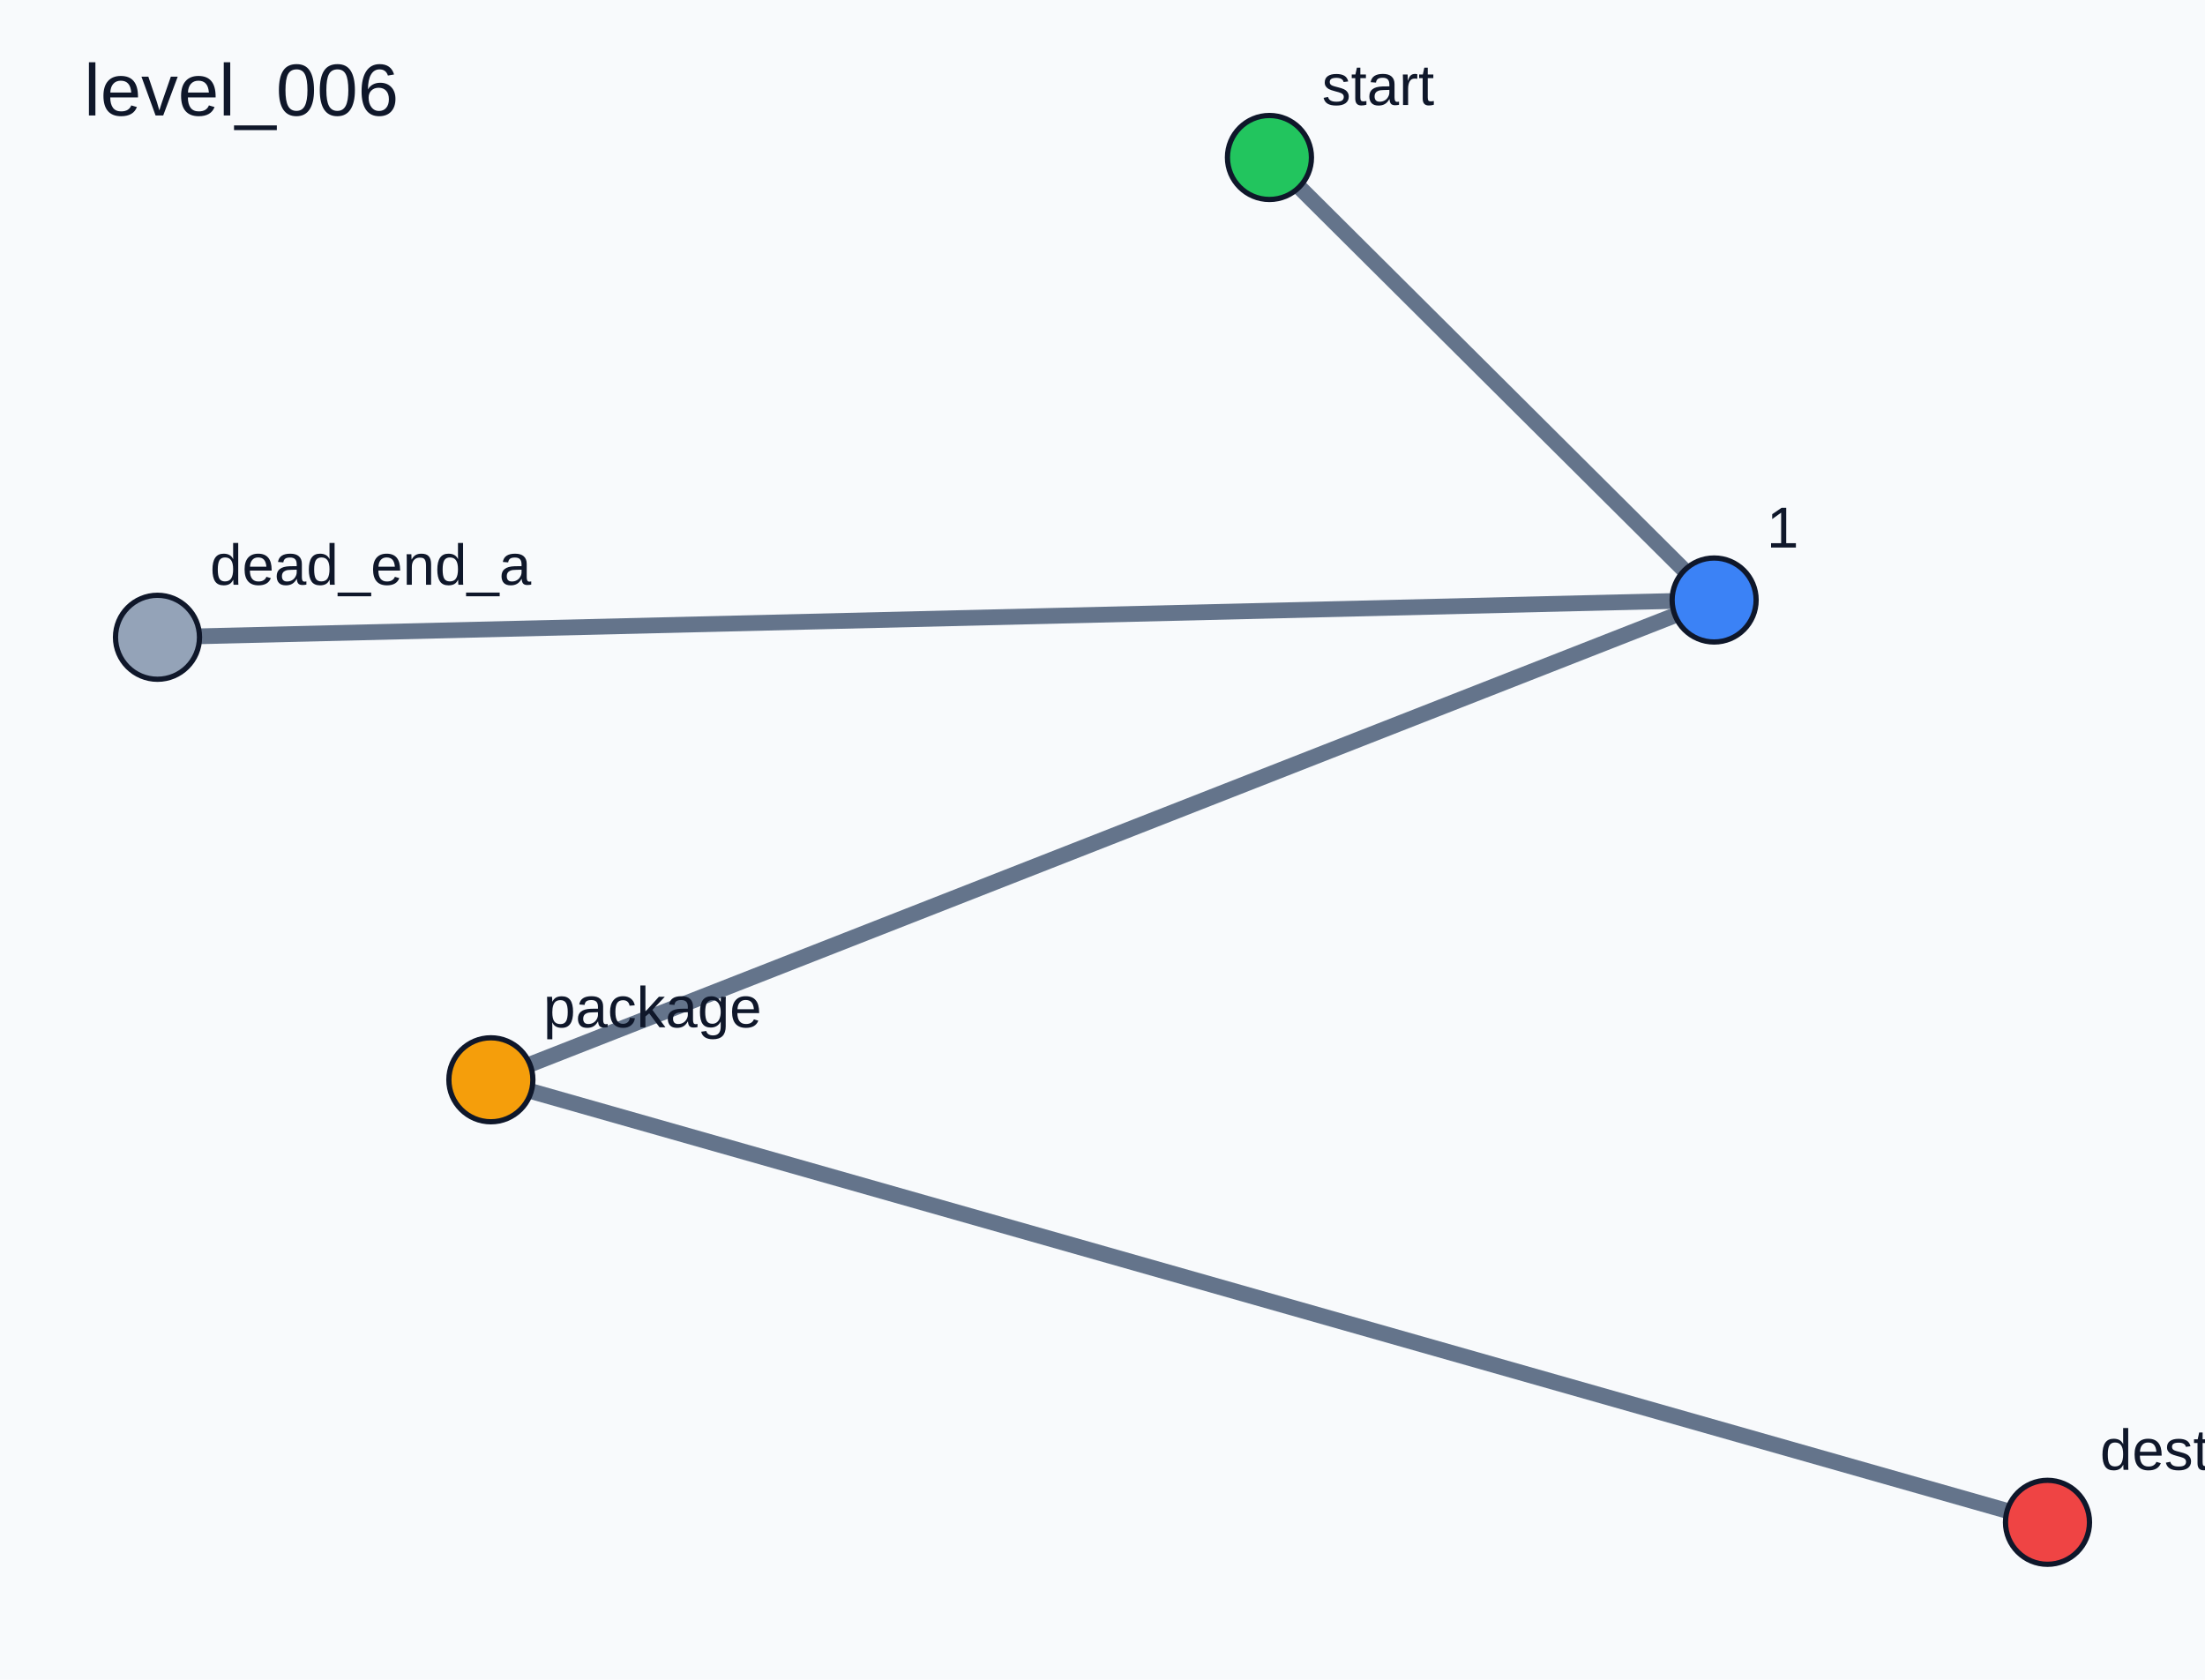
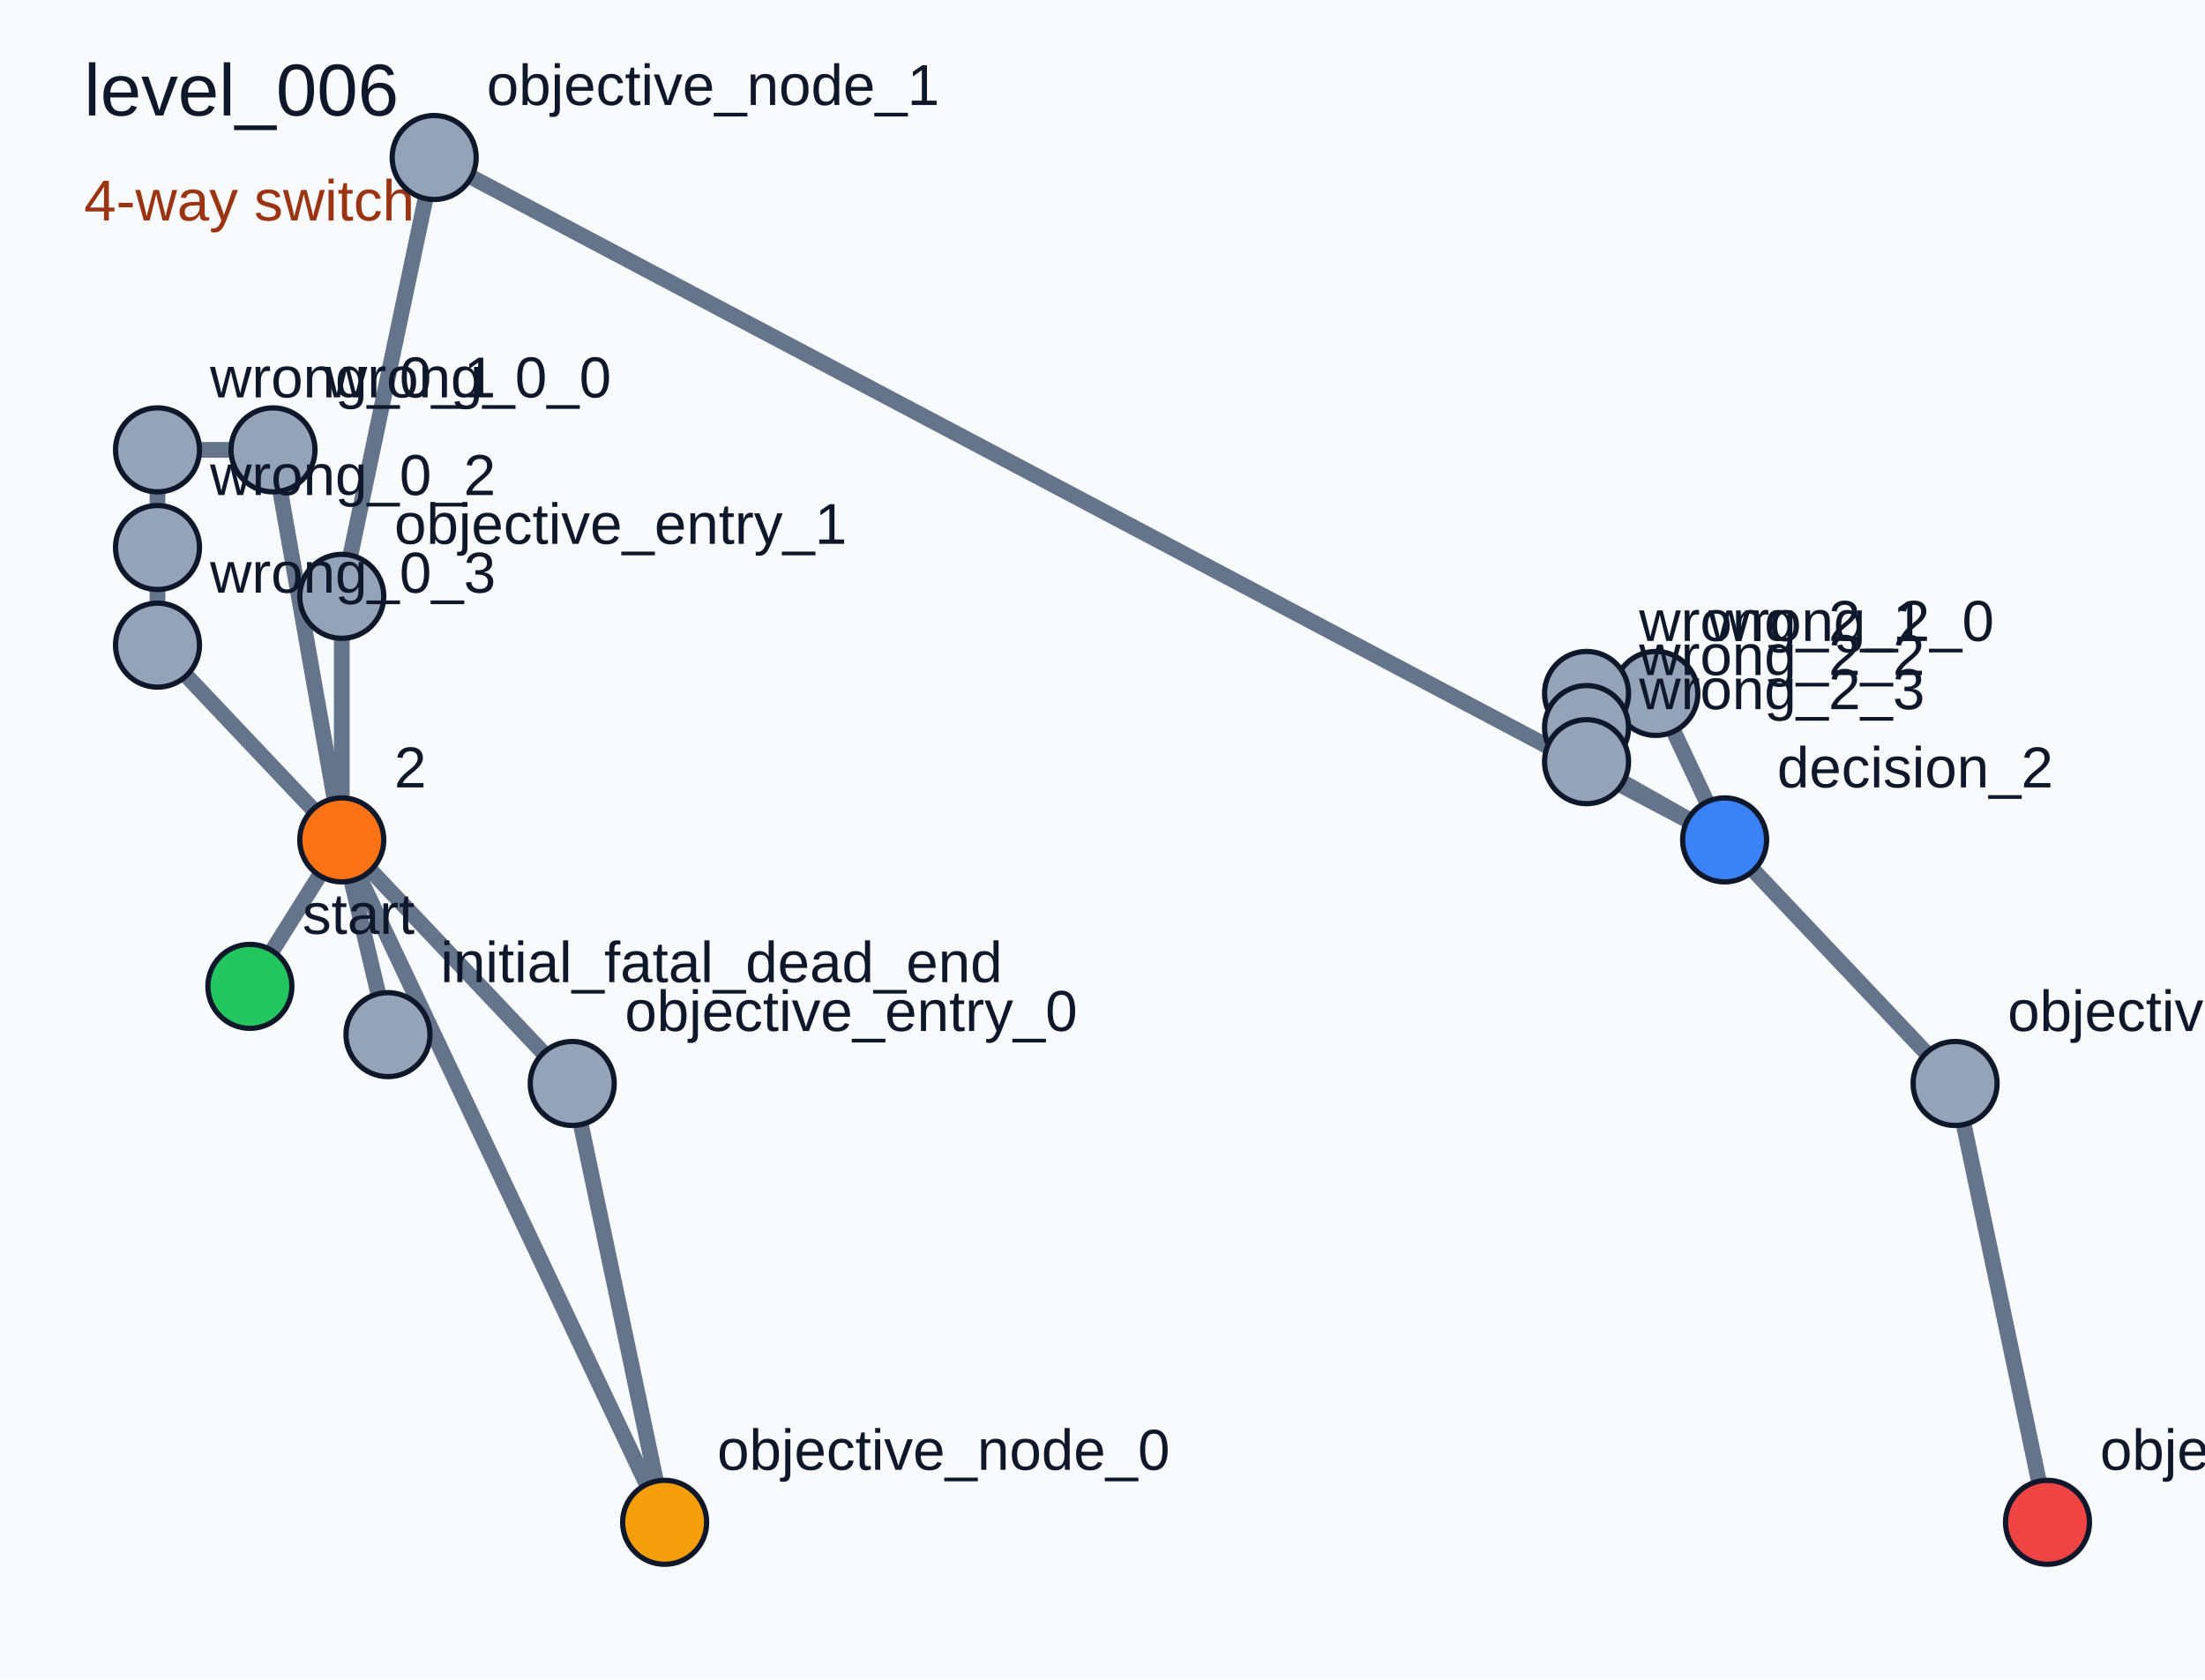
<svg xmlns="http://www.w3.org/2000/svg" width="420" height="320" viewBox="0 0 420 320">
  <rect width="100%" height="100%" fill="#f8fafc" />
  <text x="16" y="22" font-family="Arial" font-size="14" fill="#0f172a">level_006</text>
-   <line x1="241.8" y1="30.0" x2="326.5" y2="114.3" stroke="#64748b" stroke-width="3" />
-   <line x1="326.5" y1="114.3" x2="30.0" y2="121.4" stroke="#64748b" stroke-width="3" />
-   <line x1="326.5" y1="114.3" x2="93.5" y2="205.7" stroke="#64748b" stroke-width="3" />
-   <line x1="93.5" y1="205.7" x2="390.0" y2="290.0" stroke="#64748b" stroke-width="3" />
-   <circle cx="241.8" cy="30.0" r="8" fill="#22c55e" stroke="#0f172a" stroke-width="1" />
-   <text x="251.8" y="20.0" font-family="Arial" font-size="11" fill="#0f172a">start</text>
-   <circle cx="326.5" cy="114.3" r="8" fill="#3b82f6" stroke="#0f172a" stroke-width="1" />
-   <text x="336.5" y="104.3" font-family="Arial" font-size="11" fill="#0f172a">1</text>
-   <circle cx="93.5" cy="205.7" r="8" fill="#f59e0b" stroke="#0f172a" stroke-width="1" />
-   <text x="103.5" y="195.7" font-family="Arial" font-size="11" fill="#0f172a">package</text>
+   <text x="16" y="42" font-family="Arial" font-size="11" fill="#9a3412">4-way switch</text>
+   <line x1="47.6" y1="187.9" x2="65.1" y2="160.0" stroke="#64748b" stroke-width="3" />
+   <line x1="109.0" y1="206.4" x2="126.6" y2="290.0" stroke="#64748b" stroke-width="3" />
+   <line x1="65.1" y1="160.0" x2="73.9" y2="197.1" stroke="#64748b" stroke-width="3" />
+   <line x1="65.1" y1="160.0" x2="109.0" y2="206.4" stroke="#64748b" stroke-width="3" />
+   <line x1="126.6" y1="290.0" x2="65.1" y2="160.0" stroke="#64748b" stroke-width="3" />
+   <line x1="65.1" y1="113.6" x2="82.7" y2="30.0" stroke="#64748b" stroke-width="3" />
+   <line x1="65.1" y1="160.0" x2="65.1" y2="113.6" stroke="#64748b" stroke-width="3" />
+   <line x1="65.1" y1="160.0" x2="52.0" y2="85.7" stroke="#64748b" stroke-width="3" />
+   <line x1="52.0" y1="85.7" x2="30.0" y2="85.7" stroke="#64748b" stroke-width="3" />
+   <line x1="30.0" y1="85.7" x2="30.0" y2="104.3" stroke="#64748b" stroke-width="3" />
+   <line x1="30.0" y1="104.3" x2="30.0" y2="122.9" stroke="#64748b" stroke-width="3" />
+   <line x1="30.0" y1="122.9" x2="65.1" y2="160.0" stroke="#64748b" stroke-width="3" />
+   <line x1="82.7" y1="30.0" x2="328.5" y2="160.0" stroke="#64748b" stroke-width="3" />
+   <line x1="372.4" y1="206.4" x2="390.0" y2="290.0" stroke="#64748b" stroke-width="3" />
+   <line x1="328.5" y1="160.0" x2="372.4" y2="206.4" stroke="#64748b" stroke-width="3" />
+   <line x1="328.5" y1="160.0" x2="315.4" y2="132.1" stroke="#64748b" stroke-width="3" />
+   <line x1="315.4" y1="132.1" x2="302.2" y2="132.1" stroke="#64748b" stroke-width="3" />
+   <line x1="302.2" y1="132.1" x2="302.2" y2="138.6" stroke="#64748b" stroke-width="3" />
+   <line x1="302.2" y1="138.6" x2="302.2" y2="145.1" stroke="#64748b" stroke-width="3" />
+   <line x1="302.2" y1="145.1" x2="328.5" y2="160.0" stroke="#64748b" stroke-width="3" />
+   <circle cx="47.6" cy="187.9" r="8" fill="#22c55e" stroke="#0f172a" stroke-width="1" />
+   <text x="57.6" y="177.9" font-family="Arial" font-size="11" fill="#0f172a">start</text>
+   <circle cx="65.1" cy="160.0" r="8" fill="#f97316" stroke="#0f172a" stroke-width="1" />
+   <text x="75.1" y="150.0" font-family="Arial" font-size="11" fill="#0f172a">2</text>
+   <circle cx="328.5" cy="160.0" r="8" fill="#3b82f6" stroke="#0f172a" stroke-width="1" />
+   <text x="338.5" y="150.0" font-family="Arial" font-size="11" fill="#0f172a">decision_2</text>
+   <circle cx="126.6" cy="290.0" r="8" fill="#f59e0b" stroke="#0f172a" stroke-width="1" />
+   <text x="136.6" y="280.0" font-family="Arial" font-size="11" fill="#0f172a">objective_node_0</text>
+   <circle cx="109.0" cy="206.4" r="8" fill="#94a3b8" stroke="#0f172a" stroke-width="1" />
+   <text x="119.0" y="196.4" font-family="Arial" font-size="11" fill="#0f172a">objective_entry_0</text>
+   <circle cx="73.9" cy="197.1" r="8" fill="#94a3b8" stroke="#0f172a" stroke-width="1" />
+   <text x="83.9" y="187.1" font-family="Arial" font-size="11" fill="#0f172a">initial_fatal_dead_end</text>
+   <circle cx="82.7" cy="30.0" r="8" fill="#94a3b8" stroke="#0f172a" stroke-width="1" />
+   <text x="92.7" y="20.0" font-family="Arial" font-size="11" fill="#0f172a">objective_node_1</text>
+   <circle cx="65.1" cy="113.6" r="8" fill="#94a3b8" stroke="#0f172a" stroke-width="1" />
+   <text x="75.1" y="103.6" font-family="Arial" font-size="11" fill="#0f172a">objective_entry_1</text>
+   <circle cx="52.0" cy="85.7" r="8" fill="#94a3b8" stroke="#0f172a" stroke-width="1" />
+   <text x="62.0" y="75.7" font-family="Arial" font-size="11" fill="#0f172a">wrong_0_0</text>
+   <circle cx="30.0" cy="85.7" r="8" fill="#94a3b8" stroke="#0f172a" stroke-width="1" />
+   <text x="40.0" y="75.7" font-family="Arial" font-size="11" fill="#0f172a">wrong_0_1</text>
+   <circle cx="30.0" cy="104.3" r="8" fill="#94a3b8" stroke="#0f172a" stroke-width="1" />
+   <text x="40.0" y="94.3" font-family="Arial" font-size="11" fill="#0f172a">wrong_0_2</text>
+   <circle cx="30.0" cy="122.9" r="8" fill="#94a3b8" stroke="#0f172a" stroke-width="1" />
+   <text x="40.0" y="112.9" font-family="Arial" font-size="11" fill="#0f172a">wrong_0_3</text>
  <circle cx="390.0" cy="290.0" r="8" fill="#ef4444" stroke="#0f172a" stroke-width="1" />
-   <text x="400.0" y="280.0" font-family="Arial" font-size="11" fill="#0f172a">destination</text>
-   <circle cx="30.0" cy="121.4" r="8" fill="#94a3b8" stroke="#0f172a" stroke-width="1" />
-   <text x="40.0" y="111.4" font-family="Arial" font-size="11" fill="#0f172a">dead_end_a</text>
+   <text x="400.0" y="280.0" font-family="Arial" font-size="11" fill="#0f172a">objective_node_2</text>
+   <circle cx="372.4" cy="206.4" r="8" fill="#94a3b8" stroke="#0f172a" stroke-width="1" />
+   <text x="382.4" y="196.4" font-family="Arial" font-size="11" fill="#0f172a">objective_entry_2</text>
+   <circle cx="315.4" cy="132.1" r="8" fill="#94a3b8" stroke="#0f172a" stroke-width="1" />
+   <text x="325.4" y="122.1" font-family="Arial" font-size="11" fill="#0f172a">wrong_2_0</text>
+   <circle cx="302.2" cy="132.1" r="8" fill="#94a3b8" stroke="#0f172a" stroke-width="1" />
+   <text x="312.2" y="122.1" font-family="Arial" font-size="11" fill="#0f172a">wrong_2_1</text>
+   <circle cx="302.2" cy="138.6" r="8" fill="#94a3b8" stroke="#0f172a" stroke-width="1" />
+   <text x="312.2" y="128.6" font-family="Arial" font-size="11" fill="#0f172a">wrong_2_2</text>
+   <circle cx="302.2" cy="145.1" r="8" fill="#94a3b8" stroke="#0f172a" stroke-width="1" />
+   <text x="312.2" y="135.1" font-family="Arial" font-size="11" fill="#0f172a">wrong_2_3</text>
</svg>
